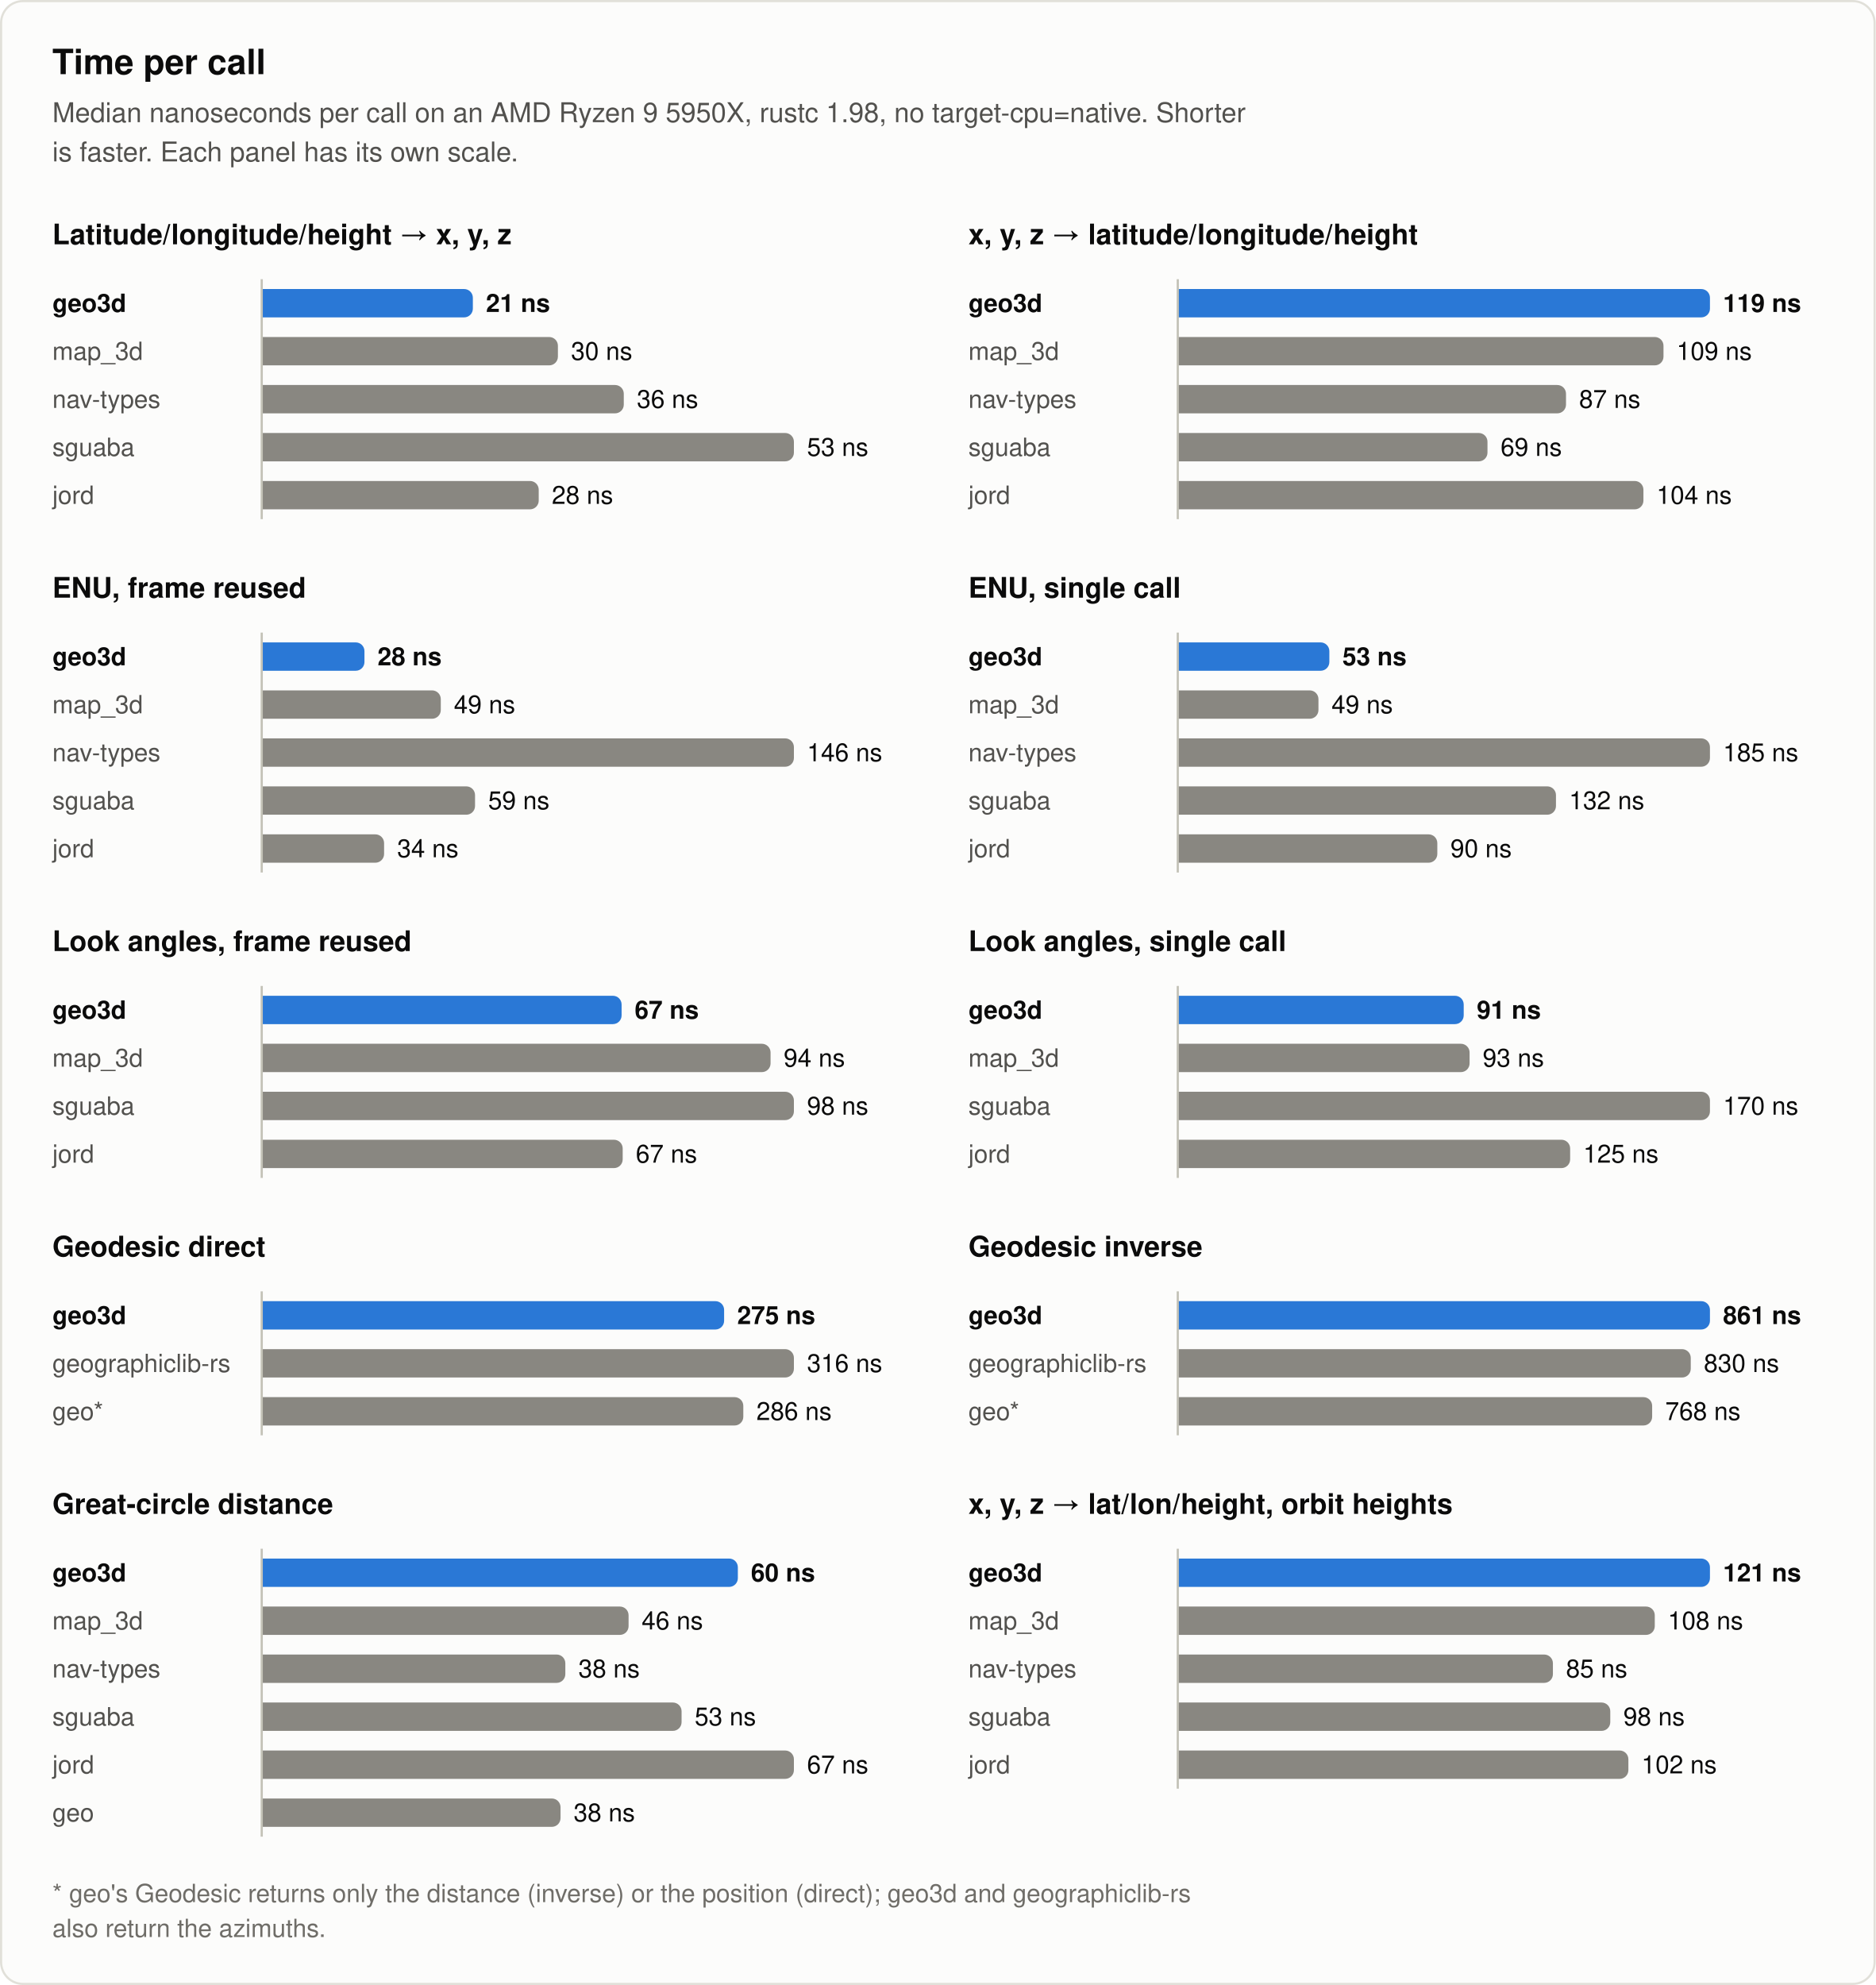
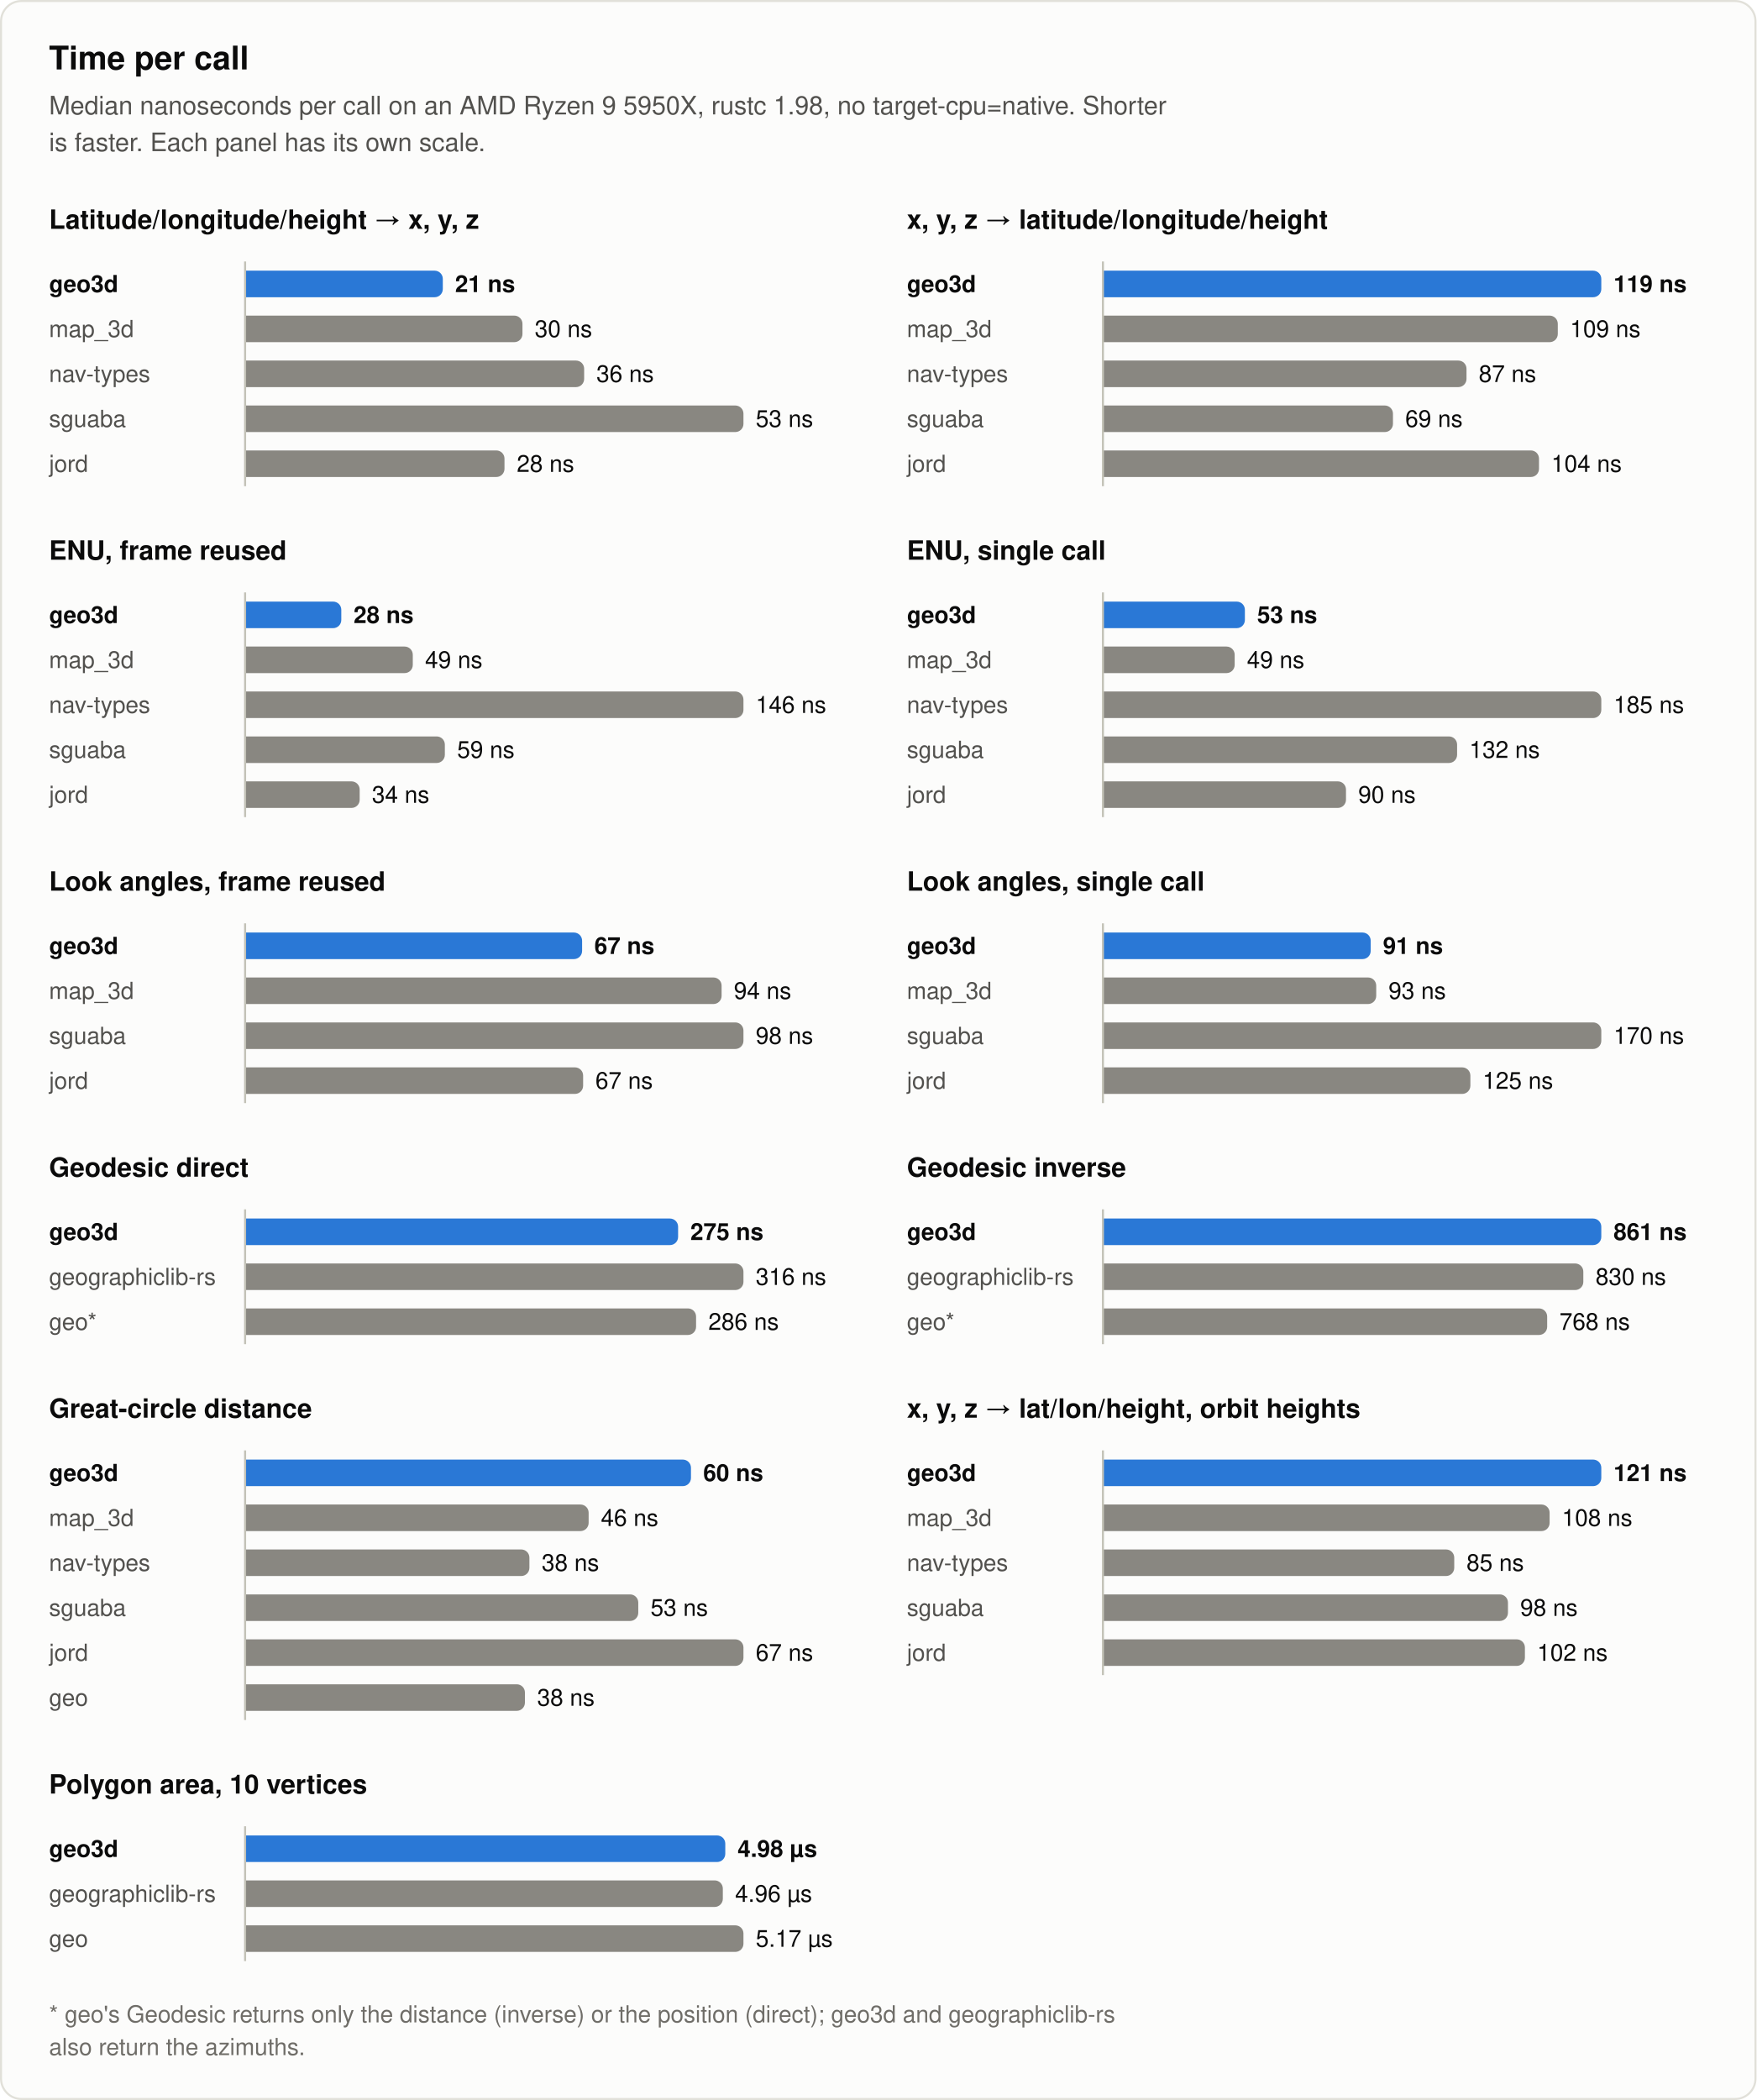
- <svg xmlns="http://www.w3.org/2000/svg" width="860" height="910" viewBox="0 0 860 910" font-family="system-ui, -apple-system, 'Segoe UI', Helvetica, Arial, sans-serif" role="img" aria-label="Time per call for 10 operations; geo3d is fastest in 3 and tied in 2">
-   <rect x="0.5" y="0.5" width="859" height="909" rx="10" fill="#fcfcfb" stroke="#e1e0d9" />
+ <svg xmlns="http://www.w3.org/2000/svg" width="860" height="1028" viewBox="0 0 860 1028" font-family="system-ui, -apple-system, 'Segoe UI', Helvetica, Arial, sans-serif" role="img" aria-label="Time per call for 11 operations; geo3d is fastest in 3 and tied in 3">
+   <rect x="0.5" y="0.5" width="859" height="1027" rx="10" fill="#fcfcfb" stroke="#e1e0d9" />
  <text x="24.0" y="34.0" font-size="16" font-weight="600" fill="#0b0b0b" text-anchor="start">Time per call</text>
  <text x="24.0" y="56.0" font-size="12.5" font-weight="400" fill="#52514e" text-anchor="start">Median nanoseconds per call on an AMD Ryzen 9 5950X, rustc 1.98, no target-cpu=native. Shorter</text>
  <text x="24.0" y="74.0" font-size="12.5" font-weight="400" fill="#52514e" text-anchor="start">is faster. Each panel has its own scale.</text>
  <text x="24.0" y="112.0" font-size="13" font-weight="600" fill="#0b0b0b" text-anchor="start">Latitude/longitude/height → x, y, z</text>
  <text x="24.0" y="143.0" font-size="11.5" font-weight="600" fill="#0b0b0b" text-anchor="start">geo3d</text>
  <path d="M120.0,132.5 H212.8 A4.0,4.0 0 0 1 216.8,136.5 V141.5 A4.0,4.0 0 0 1 212.8,145.5 H120.0 Z" fill="#2a78d6" />
  <text x="222.8" y="143.0" font-size="11.5" font-weight="600" fill="#0b0b0b" text-anchor="start">21 ns</text>
  <text x="24.0" y="165.0" font-size="11.5" font-weight="400" fill="#52514e" text-anchor="start">map_3d</text>
  <path d="M120.0,154.5 H251.8 A4.0,4.0 0 0 1 255.8,158.5 V163.5 A4.0,4.0 0 0 1 251.8,167.5 H120.0 Z" fill="#898781" />
  <text x="261.8" y="165.0" font-size="11.5" font-weight="400" fill="#0b0b0b" text-anchor="start">30 ns</text>
  <text x="24.0" y="187.0" font-size="11.5" font-weight="400" fill="#52514e" text-anchor="start">nav-types</text>
  <path d="M120.0,176.5 H282.0 A4.0,4.0 0 0 1 286.0,180.5 V185.5 A4.0,4.0 0 0 1 282.0,189.5 H120.0 Z" fill="#898781" />
  <text x="292.0" y="187.0" font-size="11.5" font-weight="400" fill="#0b0b0b" text-anchor="start">36 ns</text>
  <text x="24.0" y="209.0" font-size="11.5" font-weight="400" fill="#52514e" text-anchor="start">sguaba</text>
  <path d="M120.0,198.5 H360.0 A4.0,4.0 0 0 1 364.0,202.5 V207.5 A4.0,4.0 0 0 1 360.0,211.5 H120.0 Z" fill="#898781" />
  <text x="370.0" y="209.0" font-size="11.5" font-weight="400" fill="#0b0b0b" text-anchor="start">53 ns</text>
  <text x="24.0" y="231.0" font-size="11.5" font-weight="400" fill="#52514e" text-anchor="start">jord</text>
  <path d="M120.0,220.5 H243.0 A4.0,4.0 0 0 1 247.0,224.5 V229.5 A4.0,4.0 0 0 1 243.0,233.5 H120.0 Z" fill="#898781" />
  <text x="253.0" y="231.0" font-size="11.5" font-weight="400" fill="#0b0b0b" text-anchor="start">28 ns</text>
  <line x1="120.0" y1="128" x2="120.0" y2="238" stroke="#c3c2b7" />
  <text x="444.0" y="112.0" font-size="13" font-weight="600" fill="#0b0b0b" text-anchor="start">x, y, z → latitude/longitude/height</text>
  <text x="444.0" y="143.0" font-size="11.5" font-weight="600" fill="#0b0b0b" text-anchor="start">geo3d</text>
  <path d="M540.0,132.5 H780.0 A4.0,4.0 0 0 1 784.0,136.5 V141.5 A4.0,4.0 0 0 1 780.0,145.5 H540.0 Z" fill="#2a78d6" />
  <text x="790.0" y="143.0" font-size="11.5" font-weight="600" fill="#0b0b0b" text-anchor="start">119 ns</text>
  <text x="444.0" y="165.0" font-size="11.5" font-weight="400" fill="#52514e" text-anchor="start">map_3d</text>
  <path d="M540.0,154.5 H758.7 A4.0,4.0 0 0 1 762.7,158.5 V163.5 A4.0,4.0 0 0 1 758.7,167.5 H540.0 Z" fill="#898781" />
  <text x="768.7" y="165.0" font-size="11.5" font-weight="400" fill="#0b0b0b" text-anchor="start">109 ns</text>
  <text x="444.0" y="187.0" font-size="11.5" font-weight="400" fill="#52514e" text-anchor="start">nav-types</text>
  <path d="M540.0,176.5 H714.0 A4.0,4.0 0 0 1 718.0,180.5 V185.5 A4.0,4.0 0 0 1 714.0,189.5 H540.0 Z" fill="#898781" />
  <text x="724.0" y="187.0" font-size="11.5" font-weight="400" fill="#0b0b0b" text-anchor="start">87 ns</text>
  <text x="444.0" y="209.0" font-size="11.5" font-weight="400" fill="#52514e" text-anchor="start">sguaba</text>
  <path d="M540.0,198.5 H678.0 A4.0,4.0 0 0 1 682.0,202.5 V207.5 A4.0,4.0 0 0 1 678.0,211.5 H540.0 Z" fill="#898781" />
  <text x="688.0" y="209.0" font-size="11.5" font-weight="400" fill="#0b0b0b" text-anchor="start">69 ns</text>
  <text x="444.0" y="231.0" font-size="11.5" font-weight="400" fill="#52514e" text-anchor="start">jord</text>
  <path d="M540.0,220.5 H749.5 A4.0,4.0 0 0 1 753.5,224.5 V229.5 A4.0,4.0 0 0 1 749.5,233.5 H540.0 Z" fill="#898781" />
  <text x="759.5" y="231.0" font-size="11.5" font-weight="400" fill="#0b0b0b" text-anchor="start">104 ns</text>
  <line x1="540.0" y1="128" x2="540.0" y2="238" stroke="#c3c2b7" />
  <text x="24.0" y="274.0" font-size="13" font-weight="600" fill="#0b0b0b" text-anchor="start">ENU, frame reused</text>
  <text x="24.0" y="305.0" font-size="11.5" font-weight="600" fill="#0b0b0b" text-anchor="start">geo3d</text>
  <path d="M120.0,294.5 H163.1 A4.0,4.0 0 0 1 167.1,298.5 V303.5 A4.0,4.0 0 0 1 163.1,307.5 H120.0 Z" fill="#2a78d6" />
  <text x="173.1" y="305.0" font-size="11.5" font-weight="600" fill="#0b0b0b" text-anchor="start">28 ns</text>
  <text x="24.0" y="327.0" font-size="11.5" font-weight="400" fill="#52514e" text-anchor="start">map_3d</text>
  <path d="M120.0,316.5 H198.1 A4.0,4.0 0 0 1 202.1,320.5 V325.5 A4.0,4.0 0 0 1 198.1,329.5 H120.0 Z" fill="#898781" />
  <text x="208.1" y="327.0" font-size="11.5" font-weight="400" fill="#0b0b0b" text-anchor="start">49 ns</text>
  <text x="24.0" y="349.0" font-size="11.5" font-weight="400" fill="#52514e" text-anchor="start">nav-types</text>
  <path d="M120.0,338.5 H360.0 A4.0,4.0 0 0 1 364.0,342.5 V347.5 A4.0,4.0 0 0 1 360.0,351.5 H120.0 Z" fill="#898781" />
  <text x="370.0" y="349.0" font-size="11.5" font-weight="400" fill="#0b0b0b" text-anchor="start">146 ns</text>
  <text x="24.0" y="371.0" font-size="11.5" font-weight="400" fill="#52514e" text-anchor="start">sguaba</text>
  <path d="M120.0,360.5 H213.8 A4.0,4.0 0 0 1 217.8,364.5 V369.5 A4.0,4.0 0 0 1 213.8,373.5 H120.0 Z" fill="#898781" />
  <text x="223.8" y="371.0" font-size="11.5" font-weight="400" fill="#0b0b0b" text-anchor="start">59 ns</text>
  <text x="24.0" y="393.0" font-size="11.5" font-weight="400" fill="#52514e" text-anchor="start">jord</text>
  <path d="M120.0,382.5 H172.1 A4.0,4.0 0 0 1 176.1,386.5 V391.5 A4.0,4.0 0 0 1 172.1,395.5 H120.0 Z" fill="#898781" />
  <text x="182.1" y="393.0" font-size="11.5" font-weight="400" fill="#0b0b0b" text-anchor="start">34 ns</text>
  <line x1="120.0" y1="290" x2="120.0" y2="400" stroke="#c3c2b7" />
  <text x="444.0" y="274.0" font-size="13" font-weight="600" fill="#0b0b0b" text-anchor="start">ENU, single call</text>
  <text x="444.0" y="305.0" font-size="11.5" font-weight="600" fill="#0b0b0b" text-anchor="start">geo3d</text>
  <path d="M540.0,294.5 H605.5 A4.0,4.0 0 0 1 609.5,298.5 V303.5 A4.0,4.0 0 0 1 605.5,307.5 H540.0 Z" fill="#2a78d6" />
  <text x="615.5" y="305.0" font-size="11.5" font-weight="600" fill="#0b0b0b" text-anchor="start">53 ns</text>
  <text x="444.0" y="327.0" font-size="11.5" font-weight="400" fill="#52514e" text-anchor="start">map_3d</text>
  <path d="M540.0,316.5 H600.5 A4.0,4.0 0 0 1 604.5,320.5 V325.5 A4.0,4.0 0 0 1 600.5,329.5 H540.0 Z" fill="#898781" />
  <text x="610.5" y="327.0" font-size="11.5" font-weight="400" fill="#0b0b0b" text-anchor="start">49 ns</text>
  <text x="444.0" y="349.0" font-size="11.5" font-weight="400" fill="#52514e" text-anchor="start">nav-types</text>
  <path d="M540.0,338.5 H780.0 A4.0,4.0 0 0 1 784.0,342.5 V347.5 A4.0,4.0 0 0 1 780.0,351.5 H540.0 Z" fill="#898781" />
  <text x="790.0" y="349.0" font-size="11.5" font-weight="400" fill="#0b0b0b" text-anchor="start">185 ns</text>
  <text x="444.0" y="371.0" font-size="11.5" font-weight="400" fill="#52514e" text-anchor="start">sguaba</text>
  <path d="M540.0,360.5 H709.4 A4.0,4.0 0 0 1 713.4,364.5 V369.5 A4.0,4.0 0 0 1 709.4,373.5 H540.0 Z" fill="#898781" />
  <text x="719.4" y="371.0" font-size="11.5" font-weight="400" fill="#0b0b0b" text-anchor="start">132 ns</text>
  <text x="444.0" y="393.0" font-size="11.5" font-weight="400" fill="#52514e" text-anchor="start">jord</text>
  <path d="M540.0,382.5 H655.0 A4.0,4.0 0 0 1 659.0,386.5 V391.5 A4.0,4.0 0 0 1 655.0,395.5 H540.0 Z" fill="#898781" />
  <text x="665.0" y="393.0" font-size="11.5" font-weight="400" fill="#0b0b0b" text-anchor="start">90 ns</text>
  <line x1="540.0" y1="290" x2="540.0" y2="400" stroke="#c3c2b7" />
  <text x="24.0" y="436.0" font-size="13" font-weight="600" fill="#0b0b0b" text-anchor="start">Look angles, frame reused</text>
  <text x="24.0" y="467.0" font-size="11.5" font-weight="600" fill="#0b0b0b" text-anchor="start">geo3d</text>
  <path d="M120.0,456.5 H281.0 A4.0,4.0 0 0 1 285.0,460.5 V465.5 A4.0,4.0 0 0 1 281.0,469.5 H120.0 Z" fill="#2a78d6" />
  <text x="291.0" y="467.0" font-size="11.5" font-weight="600" fill="#0b0b0b" text-anchor="start">67 ns</text>
  <text x="24.0" y="489.0" font-size="11.5" font-weight="400" fill="#52514e" text-anchor="start">map_3d</text>
  <path d="M120.0,478.5 H349.3 A4.0,4.0 0 0 1 353.3,482.5 V487.5 A4.0,4.0 0 0 1 349.3,491.5 H120.0 Z" fill="#898781" />
  <text x="359.3" y="489.0" font-size="11.5" font-weight="400" fill="#0b0b0b" text-anchor="start">94 ns</text>
  <text x="24.0" y="511.0" font-size="11.5" font-weight="400" fill="#52514e" text-anchor="start">sguaba</text>
  <path d="M120.0,500.5 H360.0 A4.0,4.0 0 0 1 364.0,504.5 V509.5 A4.0,4.0 0 0 1 360.0,513.5 H120.0 Z" fill="#898781" />
  <text x="370.0" y="511.0" font-size="11.5" font-weight="400" fill="#0b0b0b" text-anchor="start">98 ns</text>
  <text x="24.0" y="533.0" font-size="11.5" font-weight="400" fill="#52514e" text-anchor="start">jord</text>
  <path d="M120.0,522.5 H281.5 A4.0,4.0 0 0 1 285.5,526.5 V531.5 A4.0,4.0 0 0 1 281.5,535.5 H120.0 Z" fill="#898781" />
  <text x="291.5" y="533.0" font-size="11.5" font-weight="400" fill="#0b0b0b" text-anchor="start">67 ns</text>
  <line x1="120.0" y1="452" x2="120.0" y2="540" stroke="#c3c2b7" />
  <text x="444.0" y="436.0" font-size="13" font-weight="600" fill="#0b0b0b" text-anchor="start">Look angles, single call</text>
  <text x="444.0" y="467.0" font-size="11.5" font-weight="600" fill="#0b0b0b" text-anchor="start">geo3d</text>
  <path d="M540.0,456.5 H667.1 A4.0,4.0 0 0 1 671.1,460.5 V465.5 A4.0,4.0 0 0 1 667.1,469.5 H540.0 Z" fill="#2a78d6" />
  <text x="677.1" y="467.0" font-size="11.5" font-weight="600" fill="#0b0b0b" text-anchor="start">91 ns</text>
  <text x="444.0" y="489.0" font-size="11.5" font-weight="400" fill="#52514e" text-anchor="start">map_3d</text>
  <path d="M540.0,478.5 H669.8 A4.0,4.0 0 0 1 673.8,482.5 V487.5 A4.0,4.0 0 0 1 669.8,491.5 H540.0 Z" fill="#898781" />
  <text x="679.8" y="489.0" font-size="11.5" font-weight="400" fill="#0b0b0b" text-anchor="start">93 ns</text>
  <text x="444.0" y="511.0" font-size="11.5" font-weight="400" fill="#52514e" text-anchor="start">sguaba</text>
  <path d="M540.0,500.5 H780.0 A4.0,4.0 0 0 1 784.0,504.5 V509.5 A4.0,4.0 0 0 1 780.0,513.5 H540.0 Z" fill="#898781" />
  <text x="790.0" y="511.0" font-size="11.5" font-weight="400" fill="#0b0b0b" text-anchor="start">170 ns</text>
  <text x="444.0" y="533.0" font-size="11.5" font-weight="400" fill="#52514e" text-anchor="start">jord</text>
  <path d="M540.0,522.5 H715.9 A4.0,4.0 0 0 1 719.9,526.5 V531.5 A4.0,4.0 0 0 1 715.9,535.5 H540.0 Z" fill="#898781" />
  <text x="725.9" y="533.0" font-size="11.5" font-weight="400" fill="#0b0b0b" text-anchor="start">125 ns</text>
  <line x1="540.0" y1="452" x2="540.0" y2="540" stroke="#c3c2b7" />
  <text x="24.0" y="576.0" font-size="13" font-weight="600" fill="#0b0b0b" text-anchor="start">Geodesic direct</text>
  <text x="24.0" y="607.0" font-size="11.5" font-weight="600" fill="#0b0b0b" text-anchor="start">geo3d</text>
  <path d="M120.0,596.5 H328.0 A4.0,4.0 0 0 1 332.0,600.5 V605.5 A4.0,4.0 0 0 1 328.0,609.5 H120.0 Z" fill="#2a78d6" />
  <text x="338.0" y="607.0" font-size="11.5" font-weight="600" fill="#0b0b0b" text-anchor="start">275 ns</text>
  <text x="24.0" y="629.0" font-size="11.5" font-weight="400" fill="#52514e" text-anchor="start">geographiclib-rs</text>
  <path d="M120.0,618.5 H360.0 A4.0,4.0 0 0 1 364.0,622.5 V627.5 A4.0,4.0 0 0 1 360.0,631.5 H120.0 Z" fill="#898781" />
  <text x="370.0" y="629.0" font-size="11.5" font-weight="400" fill="#0b0b0b" text-anchor="start">316 ns</text>
  <text x="24.0" y="651.0" font-size="11.5" font-weight="400" fill="#52514e" text-anchor="start">geo*</text>
  <path d="M120.0,640.5 H336.8 A4.0,4.0 0 0 1 340.8,644.5 V649.5 A4.0,4.0 0 0 1 336.8,653.5 H120.0 Z" fill="#898781" />
  <text x="346.8" y="651.0" font-size="11.5" font-weight="400" fill="#0b0b0b" text-anchor="start">286 ns</text>
  <line x1="120.0" y1="592" x2="120.0" y2="658" stroke="#c3c2b7" />
  <text x="444.0" y="576.0" font-size="13" font-weight="600" fill="#0b0b0b" text-anchor="start">Geodesic inverse</text>
  <text x="444.0" y="607.0" font-size="11.5" font-weight="600" fill="#0b0b0b" text-anchor="start">geo3d</text>
  <path d="M540.0,596.5 H780.0 A4.0,4.0 0 0 1 784.0,600.5 V605.5 A4.0,4.0 0 0 1 780.0,609.5 H540.0 Z" fill="#2a78d6" />
  <text x="790.0" y="607.0" font-size="11.5" font-weight="600" fill="#0b0b0b" text-anchor="start">861 ns</text>
  <text x="444.0" y="629.0" font-size="11.5" font-weight="400" fill="#52514e" text-anchor="start">geographiclib-rs</text>
  <path d="M540.0,618.5 H771.2 A4.0,4.0 0 0 1 775.2,622.5 V627.5 A4.0,4.0 0 0 1 771.2,631.5 H540.0 Z" fill="#898781" />
  <text x="781.2" y="629.0" font-size="11.5" font-weight="400" fill="#0b0b0b" text-anchor="start">830 ns</text>
  <text x="444.0" y="651.0" font-size="11.5" font-weight="400" fill="#52514e" text-anchor="start">geo*</text>
  <path d="M540.0,640.5 H753.5 A4.0,4.0 0 0 1 757.5,644.5 V649.5 A4.0,4.0 0 0 1 753.5,653.5 H540.0 Z" fill="#898781" />
  <text x="763.5" y="651.0" font-size="11.5" font-weight="400" fill="#0b0b0b" text-anchor="start">768 ns</text>
  <line x1="540.0" y1="592" x2="540.0" y2="658" stroke="#c3c2b7" />
  <text x="24.0" y="694.0" font-size="13" font-weight="600" fill="#0b0b0b" text-anchor="start">Great-circle distance</text>
  <text x="24.0" y="725.0" font-size="11.5" font-weight="600" fill="#0b0b0b" text-anchor="start">geo3d</text>
  <path d="M120.0,714.5 H334.3 A4.0,4.0 0 0 1 338.3,718.5 V723.5 A4.0,4.0 0 0 1 334.3,727.5 H120.0 Z" fill="#2a78d6" />
  <text x="344.3" y="725.0" font-size="11.5" font-weight="600" fill="#0b0b0b" text-anchor="start">60 ns</text>
  <text x="24.0" y="747.0" font-size="11.5" font-weight="400" fill="#52514e" text-anchor="start">map_3d</text>
  <path d="M120.0,736.5 H284.2 A4.0,4.0 0 0 1 288.2,740.5 V745.5 A4.0,4.0 0 0 1 284.2,749.5 H120.0 Z" fill="#898781" />
  <text x="294.2" y="747.0" font-size="11.5" font-weight="400" fill="#0b0b0b" text-anchor="start">46 ns</text>
  <text x="24.0" y="769.0" font-size="11.5" font-weight="400" fill="#52514e" text-anchor="start">nav-types</text>
  <path d="M120.0,758.5 H255.2 A4.0,4.0 0 0 1 259.2,762.5 V767.5 A4.0,4.0 0 0 1 255.2,771.5 H120.0 Z" fill="#898781" />
  <text x="265.2" y="769.0" font-size="11.5" font-weight="400" fill="#0b0b0b" text-anchor="start">38 ns</text>
  <text x="24.0" y="791.0" font-size="11.5" font-weight="400" fill="#52514e" text-anchor="start">sguaba</text>
  <path d="M120.0,780.5 H308.5 A4.0,4.0 0 0 1 312.5,784.5 V789.5 A4.0,4.0 0 0 1 308.5,793.5 H120.0 Z" fill="#898781" />
  <text x="318.5" y="791.0" font-size="11.5" font-weight="400" fill="#0b0b0b" text-anchor="start">53 ns</text>
  <text x="24.0" y="813.0" font-size="11.5" font-weight="400" fill="#52514e" text-anchor="start">jord</text>
  <path d="M120.0,802.5 H360.0 A4.0,4.0 0 0 1 364.0,806.5 V811.5 A4.0,4.0 0 0 1 360.0,815.5 H120.0 Z" fill="#898781" />
  <text x="370.0" y="813.0" font-size="11.5" font-weight="400" fill="#0b0b0b" text-anchor="start">67 ns</text>
  <text x="24.0" y="835.0" font-size="11.5" font-weight="400" fill="#52514e" text-anchor="start">geo</text>
  <path d="M120.0,824.5 H253.0 A4.0,4.0 0 0 1 257.0,828.5 V833.5 A4.0,4.0 0 0 1 253.0,837.5 H120.0 Z" fill="#898781" />
  <text x="263.0" y="835.0" font-size="11.5" font-weight="400" fill="#0b0b0b" text-anchor="start">38 ns</text>
  <line x1="120.0" y1="710" x2="120.0" y2="842" stroke="#c3c2b7" />
  <text x="444.0" y="694.0" font-size="13" font-weight="600" fill="#0b0b0b" text-anchor="start">x, y, z → lat/lon/height, orbit heights</text>
  <text x="444.0" y="725.0" font-size="11.5" font-weight="600" fill="#0b0b0b" text-anchor="start">geo3d</text>
  <path d="M540.0,714.5 H780.0 A4.0,4.0 0 0 1 784.0,718.5 V723.5 A4.0,4.0 0 0 1 780.0,727.5 H540.0 Z" fill="#2a78d6" />
  <text x="790.0" y="725.0" font-size="11.5" font-weight="600" fill="#0b0b0b" text-anchor="start">121 ns</text>
  <text x="444.0" y="747.0" font-size="11.5" font-weight="400" fill="#52514e" text-anchor="start">map_3d</text>
  <path d="M540.0,736.5 H754.7 A4.0,4.0 0 0 1 758.7,740.5 V745.5 A4.0,4.0 0 0 1 754.7,749.5 H540.0 Z" fill="#898781" />
  <text x="764.7" y="747.0" font-size="11.5" font-weight="400" fill="#0b0b0b" text-anchor="start">108 ns</text>
  <text x="444.0" y="769.0" font-size="11.5" font-weight="400" fill="#52514e" text-anchor="start">nav-types</text>
  <path d="M540.0,758.5 H708.0 A4.0,4.0 0 0 1 712.0,762.5 V767.5 A4.0,4.0 0 0 1 708.0,771.5 H540.0 Z" fill="#898781" />
  <text x="718.0" y="769.0" font-size="11.5" font-weight="400" fill="#0b0b0b" text-anchor="start">85 ns</text>
  <text x="444.0" y="791.0" font-size="11.5" font-weight="400" fill="#52514e" text-anchor="start">sguaba</text>
  <path d="M540.0,780.5 H734.3 A4.0,4.0 0 0 1 738.3,784.5 V789.5 A4.0,4.0 0 0 1 734.3,793.5 H540.0 Z" fill="#898781" />
  <text x="744.3" y="791.0" font-size="11.5" font-weight="400" fill="#0b0b0b" text-anchor="start">98 ns</text>
  <text x="444.0" y="813.0" font-size="11.5" font-weight="400" fill="#52514e" text-anchor="start">jord</text>
  <path d="M540.0,802.5 H742.6 A4.0,4.0 0 0 1 746.6,806.5 V811.5 A4.0,4.0 0 0 1 742.6,815.5 H540.0 Z" fill="#898781" />
  <text x="752.6" y="813.0" font-size="11.5" font-weight="400" fill="#0b0b0b" text-anchor="start">102 ns</text>
  <line x1="540.0" y1="710" x2="540.0" y2="820" stroke="#c3c2b7" />
-   <text x="24.0" y="872.0" font-size="11.5" font-weight="400" fill="#6f6d68" text-anchor="start">* geo's Geodesic returns only the distance (inverse) or the position (direct); geo3d and geographiclib-rs</text>
-   <text x="24.0" y="888.0" font-size="11.5" font-weight="400" fill="#6f6d68" text-anchor="start">also return the azimuths.</text>
+   <text x="24.0" y="878.0" font-size="13" font-weight="600" fill="#0b0b0b" text-anchor="start">Polygon area, 10 vertices</text>
+   <text x="24.0" y="909.0" font-size="11.5" font-weight="600" fill="#0b0b0b" text-anchor="start">geo3d</text>
+   <path d="M120.0,898.5 H351.1 A4.0,4.0 0 0 1 355.1,902.5 V907.5 A4.0,4.0 0 0 1 351.1,911.5 H120.0 Z" fill="#2a78d6" />
+   <text x="361.1" y="909.0" font-size="11.5" font-weight="600" fill="#0b0b0b" text-anchor="start">4.98 µs</text>
+   <text x="24.0" y="931.0" font-size="11.5" font-weight="400" fill="#52514e" text-anchor="start">geographiclib-rs</text>
+   <path d="M120.0,920.5 H349.9 A4.0,4.0 0 0 1 353.9,924.5 V929.5 A4.0,4.0 0 0 1 349.9,933.5 H120.0 Z" fill="#898781" />
+   <text x="359.9" y="931.0" font-size="11.5" font-weight="400" fill="#0b0b0b" text-anchor="start">4.96 µs</text>
+   <text x="24.0" y="953.0" font-size="11.5" font-weight="400" fill="#52514e" text-anchor="start">geo</text>
+   <path d="M120.0,942.5 H360.0 A4.0,4.0 0 0 1 364.0,946.5 V951.5 A4.0,4.0 0 0 1 360.0,955.5 H120.0 Z" fill="#898781" />
+   <text x="370.0" y="953.0" font-size="11.5" font-weight="400" fill="#0b0b0b" text-anchor="start">5.17 µs</text>
+   <line x1="120.0" y1="894" x2="120.0" y2="960" stroke="#c3c2b7" />
+   <text x="24.0" y="990.0" font-size="11.5" font-weight="400" fill="#6f6d68" text-anchor="start">* geo's Geodesic returns only the distance (inverse) or the position (direct); geo3d and geographiclib-rs</text>
+   <text x="24.0" y="1006.0" font-size="11.5" font-weight="400" fill="#6f6d68" text-anchor="start">also return the azimuths.</text>
</svg>
